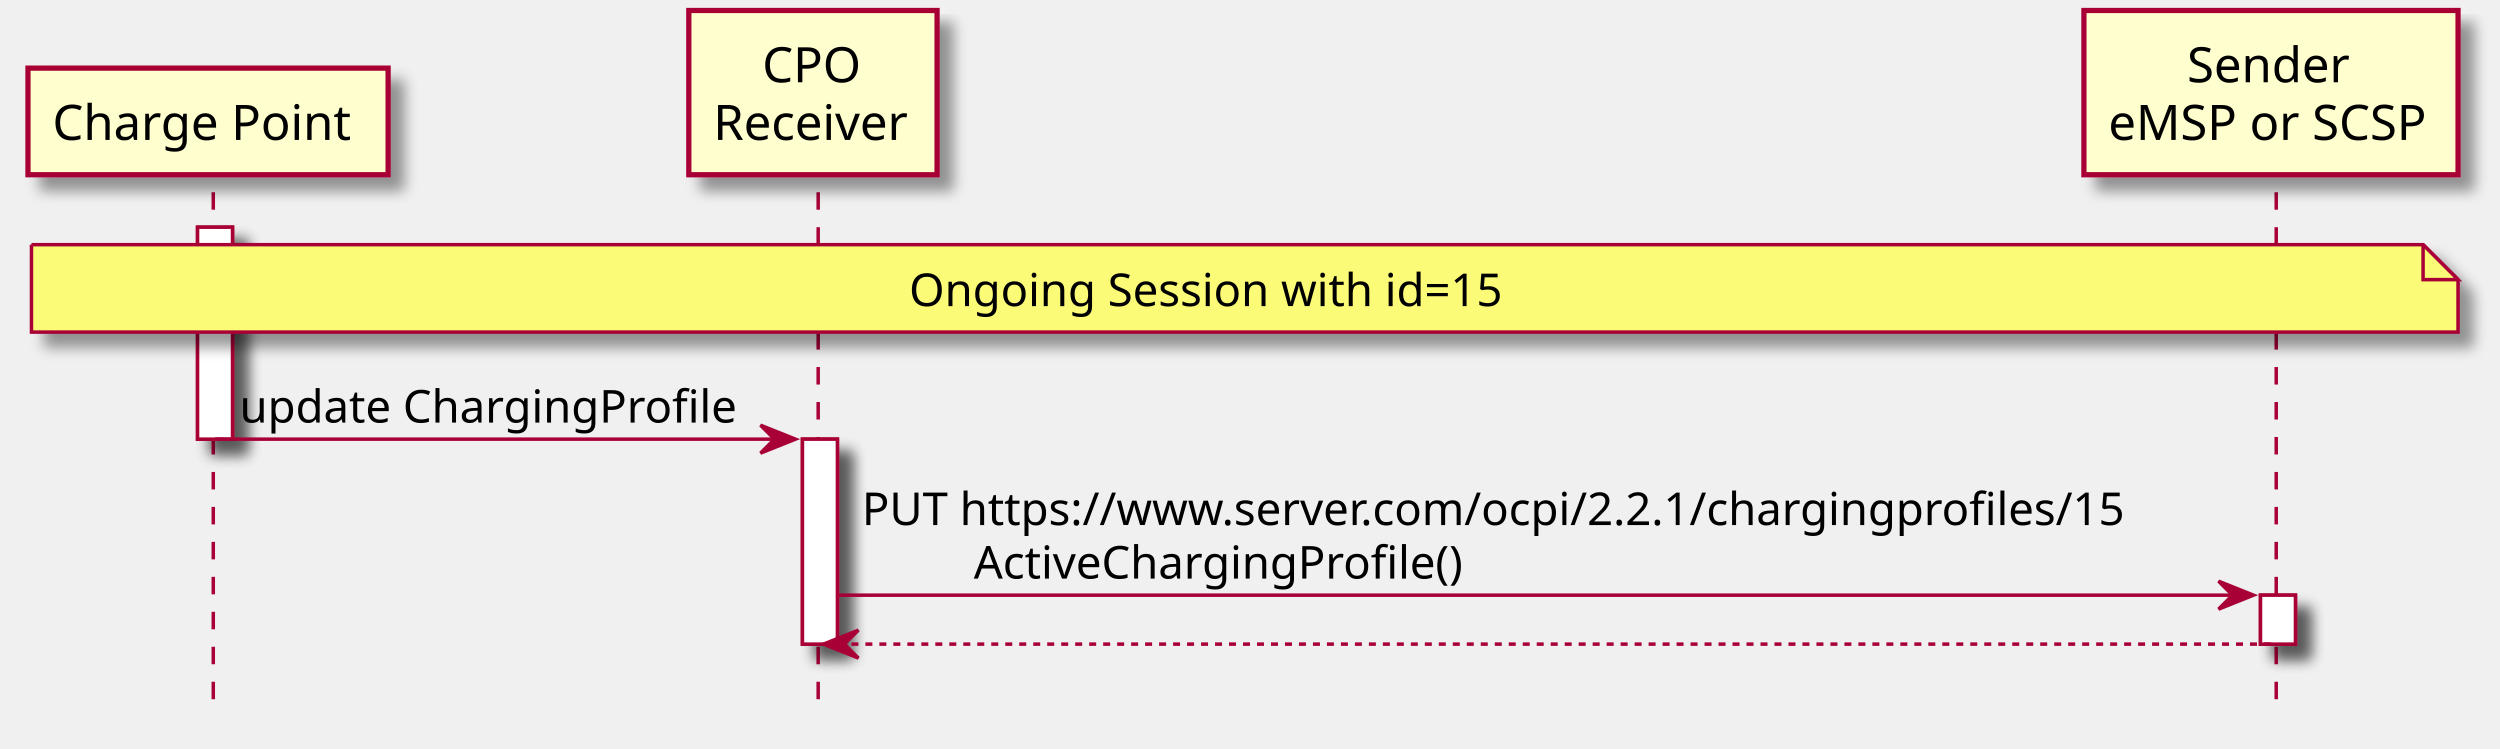
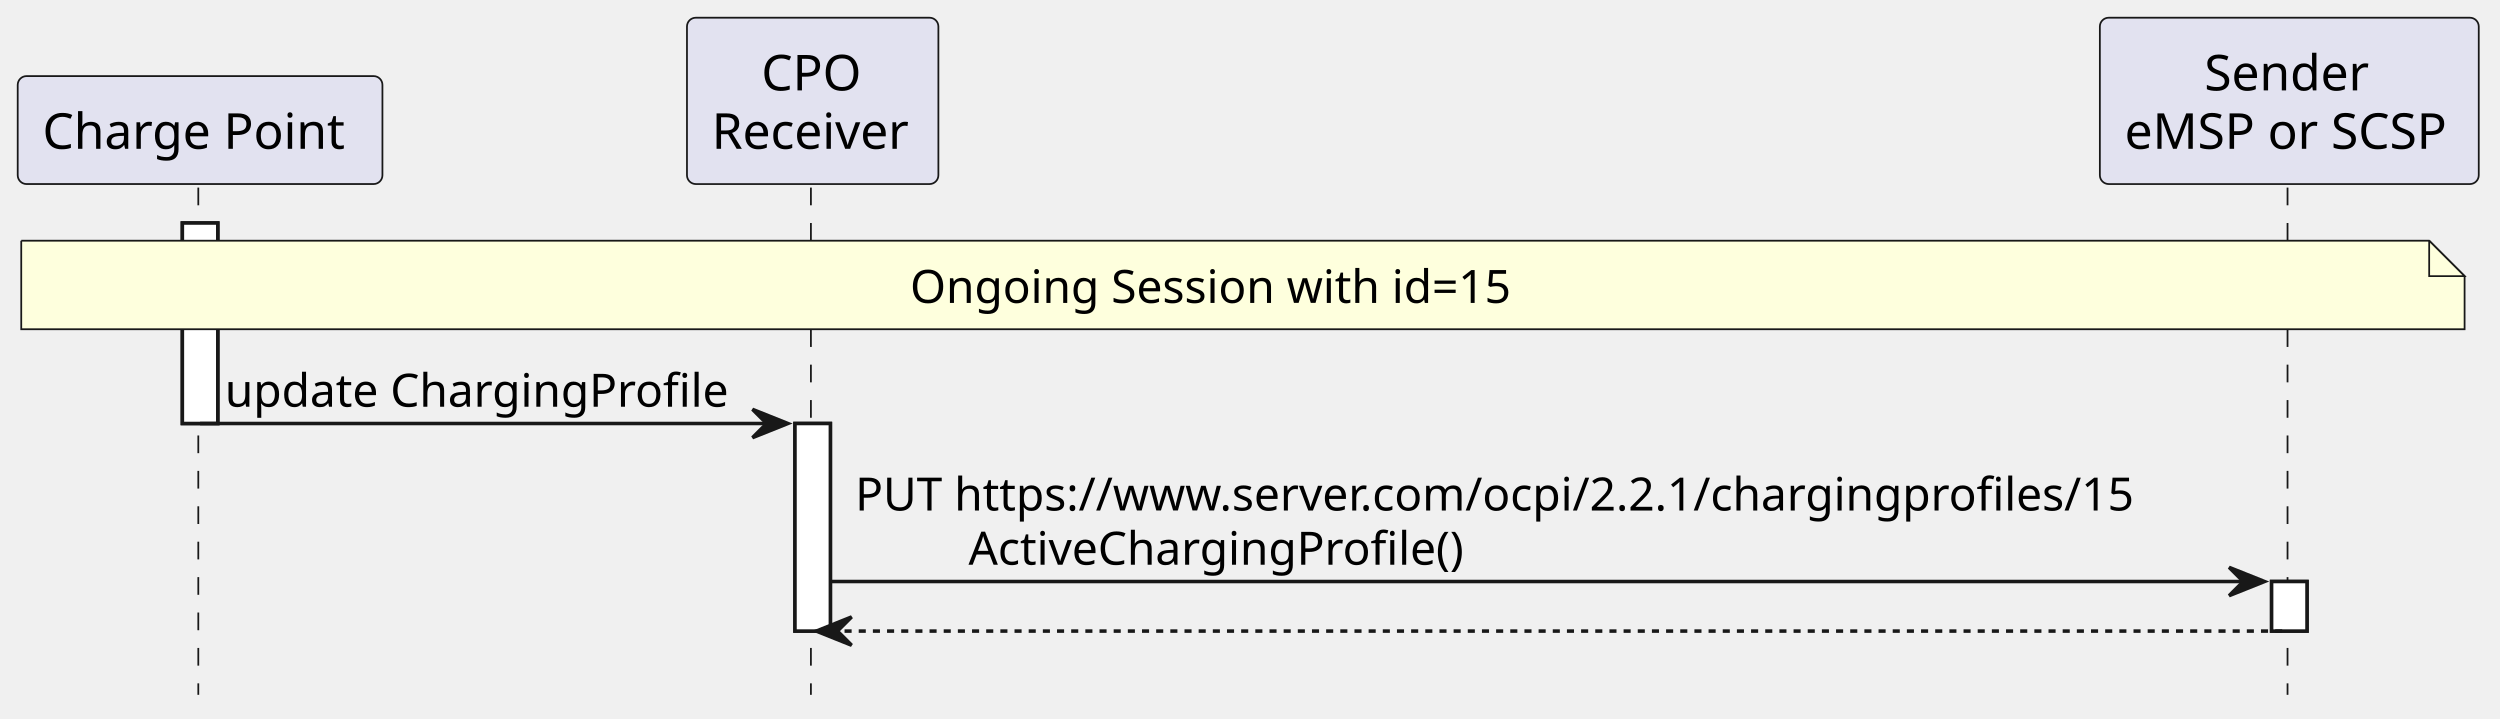
- <svg xmlns="http://www.w3.org/2000/svg" contentScriptType="application/ecmascript" contentStyleType="text/css" height="214px" preserveAspectRatio="none" style="width:715px;height:214px;" version="1.1" viewBox="0 0 715 214" width="715px" zoomAndPan="magnify">
-   <defs>
-     <filter height="300%" id="f107vg6gmhqhwq" width="300%" x="-1" y="-1">
-       <feGaussianBlur result="blurOut" stdDeviation="2.0" />
-       <feColorMatrix in="blurOut" result="blurOut2" type="matrix" values="0 0 0 0 0 0 0 0 0 0 0 0 0 0 0 0 0 0 .4 0" />
-       <feOffset dx="4.0" dy="4.0" in="blurOut2" result="blurOut3" />
-       <feBlend in="SourceGraphic" in2="blurOut3" mode="normal" />
-     </filter>
-   </defs>
+ <svg xmlns="http://www.w3.org/2000/svg" contentStyleType="text/css" height="203px" preserveAspectRatio="none" style="width:706px;height:203px;background:#FFFFFF;" version="1.1" viewBox="0 0 706 203" width="706px" zoomAndPan="magnify">
+   <defs />
  <g>
-     <rect fill="#FFFFFF" filter="url(#f107vg6gmhqhwq)" height="60.621" style="stroke: #A80036; stroke-width: 1.0;" width="10" x="56.5" y="64.977" />
-     <rect fill="#FFFFFF" filter="url(#f107vg6gmhqhwq)" height="58.621" style="stroke: #A80036; stroke-width: 1.0;" width="10" x="229.5" y="125.598" />
-     <rect fill="#FFFFFF" filter="url(#f107vg6gmhqhwq)" height="14" style="stroke: #A80036; stroke-width: 1.0;" width="10" x="646.5" y="170.219" />
-     <line style="stroke: #A80036; stroke-width: 1.0; stroke-dasharray: 5.0,5.0;" x1="61" x2="61" y1="54.977" y2="202.219" />
-     <line style="stroke: #A80036; stroke-width: 1.0; stroke-dasharray: 5.0,5.0;" x1="234" x2="234" y1="54.977" y2="202.219" />
-     <line style="stroke: #A80036; stroke-width: 1.0; stroke-dasharray: 5.0,5.0;" x1="651" x2="651" y1="54.977" y2="202.219" />
-     <rect fill="#FEFECE" filter="url(#f107vg6gmhqhwq)" height="30.488" style="stroke: #A80036; stroke-width: 1.5;" width="103" x="8" y="19.488" />
-     <text fill="#000000" font-family="sans-serif" font-size="14" lengthAdjust="spacingAndGlyphs" textLength="89" x="15" y="40.023">Charge Point</text>
-     <rect fill="#FEFECE" filter="url(#f107vg6gmhqhwq)" height="46.977" style="stroke: #A80036; stroke-width: 1.5;" width="71" x="197" y="3" />
-     <text fill="#000000" font-family="sans-serif" font-size="14" lengthAdjust="spacingAndGlyphs" textLength="29" x="218" y="23.535">CPO</text>
-     <text fill="#000000" font-family="sans-serif" font-size="14" lengthAdjust="spacingAndGlyphs" textLength="57" x="204" y="40.023">Receiver</text>
-     <rect fill="#FEFECE" filter="url(#f107vg6gmhqhwq)" height="46.977" style="stroke: #A80036; stroke-width: 1.5;" width="107" x="596" y="3" />
-     <text fill="#000000" font-family="sans-serif" font-size="14" lengthAdjust="spacingAndGlyphs" textLength="48" x="625.5" y="23.535">Sender</text>
-     <text fill="#000000" font-family="sans-serif" font-size="14" lengthAdjust="spacingAndGlyphs" textLength="93" x="603" y="40.023">eMSP or SCSP</text>
-     <rect fill="#FFFFFF" filter="url(#f107vg6gmhqhwq)" height="60.621" style="stroke: #A80036; stroke-width: 1.0;" width="10" x="56.5" y="64.977" />
-     <rect fill="#FFFFFF" filter="url(#f107vg6gmhqhwq)" height="58.621" style="stroke: #A80036; stroke-width: 1.0;" width="10" x="229.5" y="125.598" />
-     <rect fill="#FFFFFF" filter="url(#f107vg6gmhqhwq)" height="14" style="stroke: #A80036; stroke-width: 1.0;" width="10" x="646.5" y="170.219" />
-     <path d="M9,69.977 L9,94.977 L703,94.977 L703,79.977 L693,69.977 L9,69.977 " fill="#FBFB77" filter="url(#f107vg6gmhqhwq)" style="stroke: #A80036; stroke-width: 1.0;" />
-     <path d="M693,69.977 L693,79.977 L703,79.977 L693,69.977 " fill="#FBFB77" style="stroke: #A80036; stroke-width: 1.0;" />
-     <text fill="#000000" font-family="sans-serif" font-size="13" lengthAdjust="spacingAndGlyphs" textLength="179" x="260" y="87.545">Ongoing Session with id=15</text>
-     <polygon fill="#A80036" points="217.5,121.598,227.5,125.598,217.5,129.598,221.5,125.598" style="stroke: #A80036; stroke-width: 1.0;" />
-     <line style="stroke: #A80036; stroke-width: 1.0;" x1="61.5" x2="223.5" y1="125.598" y2="125.598" />
-     <text fill="#000000" font-family="sans-serif" font-size="13" lengthAdjust="spacingAndGlyphs" textLength="144" x="68.5" y="120.856">update ChargingProfile</text>
-     <polygon fill="#A80036" points="634.5,166.219,644.5,170.219,634.5,174.219,638.5,170.219" style="stroke: #A80036; stroke-width: 1.0;" />
-     <line style="stroke: #A80036; stroke-width: 1.0;" x1="239.5" x2="640.5" y1="170.219" y2="170.219" />
-     <text fill="#000000" font-family="sans-serif" font-size="13" lengthAdjust="spacingAndGlyphs" textLength="388" x="246.5" y="150.166">PUT https://www.server.com/ocpi/2.2.1/chargingprofiles/15</text>
-     <text fill="#000000" font-family="sans-serif" font-size="13" lengthAdjust="spacingAndGlyphs" textLength="144" x="278.5" y="165.477">ActiveChargingProfile()</text>
-     <polygon fill="#A80036" points="245.5,180.219,235.5,184.219,245.5,188.219,241.5,184.219" style="stroke: #A80036; stroke-width: 1.0;" />
-     <line style="stroke: #A80036; stroke-width: 1.0; stroke-dasharray: 2.0,2.0;" x1="239.5" x2="650.5" y1="184.219" y2="184.219" />
+     <rect fill="#FFFFFF" height="56.621" style="stroke:#181818;stroke-width:1.0;" width="10" x="51.5" y="62.977" />
+     <rect fill="#FFFFFF" height="58.621" style="stroke:#181818;stroke-width:1.0;" width="10" x="224.5" y="119.598" />
+     <rect fill="#FFFFFF" height="14" style="stroke:#181818;stroke-width:1.0;" width="10" x="641.5" y="164.219" />
+     <line style="stroke:#181818;stroke-width:0.5;stroke-dasharray:5.0,5.0;" x1="56" x2="56" y1="52.977" y2="196.219" />
+     <line style="stroke:#181818;stroke-width:0.5;stroke-dasharray:5.0,5.0;" x1="229" x2="229" y1="52.977" y2="196.219" />
+     <line style="stroke:#181818;stroke-width:0.5;stroke-dasharray:5.0,5.0;" x1="646" x2="646" y1="52.977" y2="196.219" />
+     <rect fill="#E2E2F0" height="30.488" rx="2.5" ry="2.5" style="stroke:#181818;stroke-width:0.5;" width="103" x="5" y="21.488" />
+     <text fill="#000000" font-family="sans-serif" font-size="14" lengthAdjust="spacing" textLength="89" x="12" y="42.023">Charge Point</text>
+     <rect fill="#E2E2F0" height="46.977" rx="2.5" ry="2.5" style="stroke:#181818;stroke-width:0.5;" width="71" x="194" y="5" />
+     <text fill="#000000" font-family="sans-serif" font-size="14" lengthAdjust="spacing" textLength="29" x="215" y="25.535">CPO</text>
+     <text fill="#000000" font-family="sans-serif" font-size="14" lengthAdjust="spacing" textLength="57" x="201" y="42.023">Receiver</text>
+     <rect fill="#E2E2F0" height="46.977" rx="2.5" ry="2.5" style="stroke:#181818;stroke-width:0.5;" width="107" x="593" y="5" />
+     <text fill="#000000" font-family="sans-serif" font-size="14" lengthAdjust="spacing" textLength="48" x="622.5" y="25.535">Sender</text>
+     <text fill="#000000" font-family="sans-serif" font-size="14" lengthAdjust="spacing" textLength="93" x="600" y="42.023">eMSP or SCSP</text>
+     <rect fill="#FFFFFF" height="56.621" style="stroke:#181818;stroke-width:1.0;" width="10" x="51.5" y="62.977" />
+     <rect fill="#FFFFFF" height="58.621" style="stroke:#181818;stroke-width:1.0;" width="10" x="224.5" y="119.598" />
+     <rect fill="#FFFFFF" height="14" style="stroke:#181818;stroke-width:1.0;" width="10" x="641.5" y="164.219" />
+     <path d="M6,67.977 L6,92.977 L696,92.977 L696,77.977 L686,67.977 L6,67.977 " fill="#FEFFDD" style="stroke:#181818;stroke-width:0.5;" />
+     <path d="M686,67.977 L686,77.977 L696,77.977 L686,67.977 " fill="#FEFFDD" style="stroke:#181818;stroke-width:0.5;" />
+     <text fill="#000000" font-family="sans-serif" font-size="13" lengthAdjust="spacing" textLength="179" x="257" y="85.545">Ongoing Session with id=15</text>
+     <polygon fill="#181818" points="212.5,115.598,222.5,119.598,212.5,123.598,216.5,119.598" style="stroke:#181818;stroke-width:1.0;" />
+     <line style="stroke:#181818;stroke-width:1.0;" x1="56.5" x2="218.5" y1="119.598" y2="119.598" />
+     <text fill="#000000" font-family="sans-serif" font-size="13" lengthAdjust="spacing" textLength="144" x="63.5" y="114.856">update ChargingProfile</text>
+     <polygon fill="#181818" points="629.5,160.219,639.5,164.219,629.5,168.219,633.5,164.219" style="stroke:#181818;stroke-width:1.0;" />
+     <line style="stroke:#181818;stroke-width:1.0;" x1="234.5" x2="635.5" y1="164.219" y2="164.219" />
+     <text fill="#000000" font-family="sans-serif" font-size="13" lengthAdjust="spacing" textLength="388" x="241.5" y="144.166">PUT https://www.server.com/ocpi/2.2.1/chargingprofiles/15</text>
+     <text fill="#000000" font-family="sans-serif" font-size="13" lengthAdjust="spacing" textLength="144" x="273.5" y="159.477">ActiveChargingProfile()</text>
+     <polygon fill="#181818" points="240.5,174.219,230.5,178.219,240.5,182.219,236.5,178.219" style="stroke:#181818;stroke-width:1.0;" />
+     <line style="stroke:#181818;stroke-width:1.0;stroke-dasharray:2.0,2.0;" x1="234.5" x2="645.5" y1="178.219" y2="178.219" />
  </g>
</svg>
